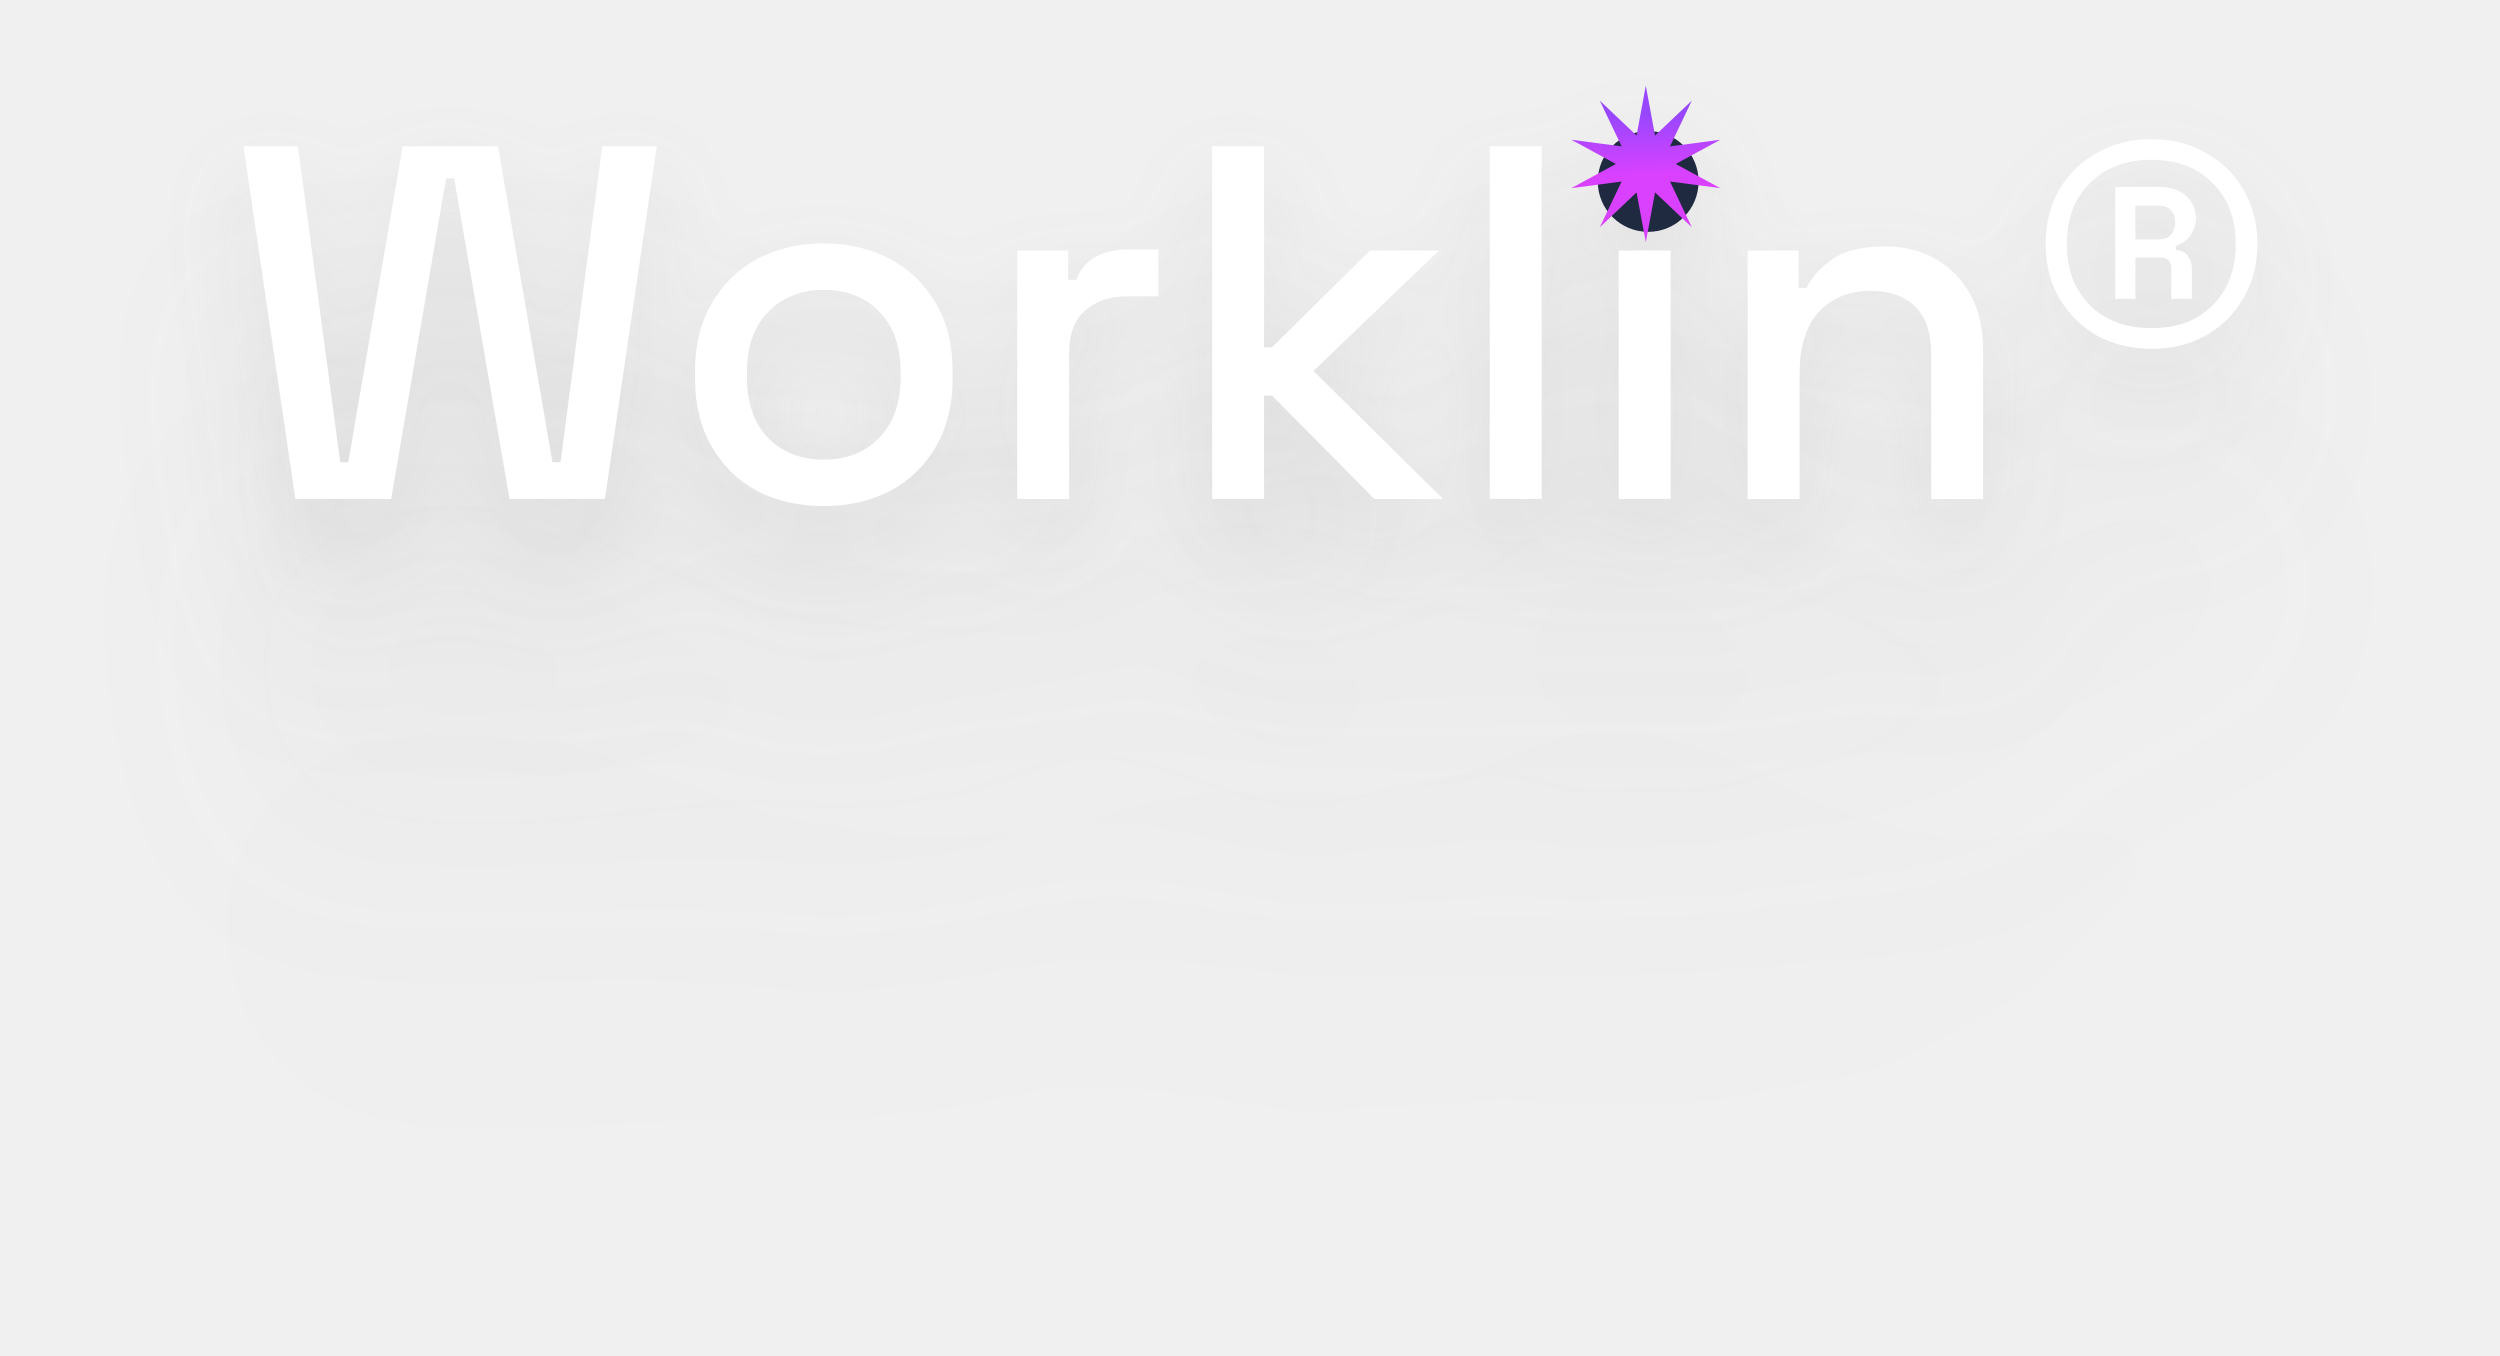
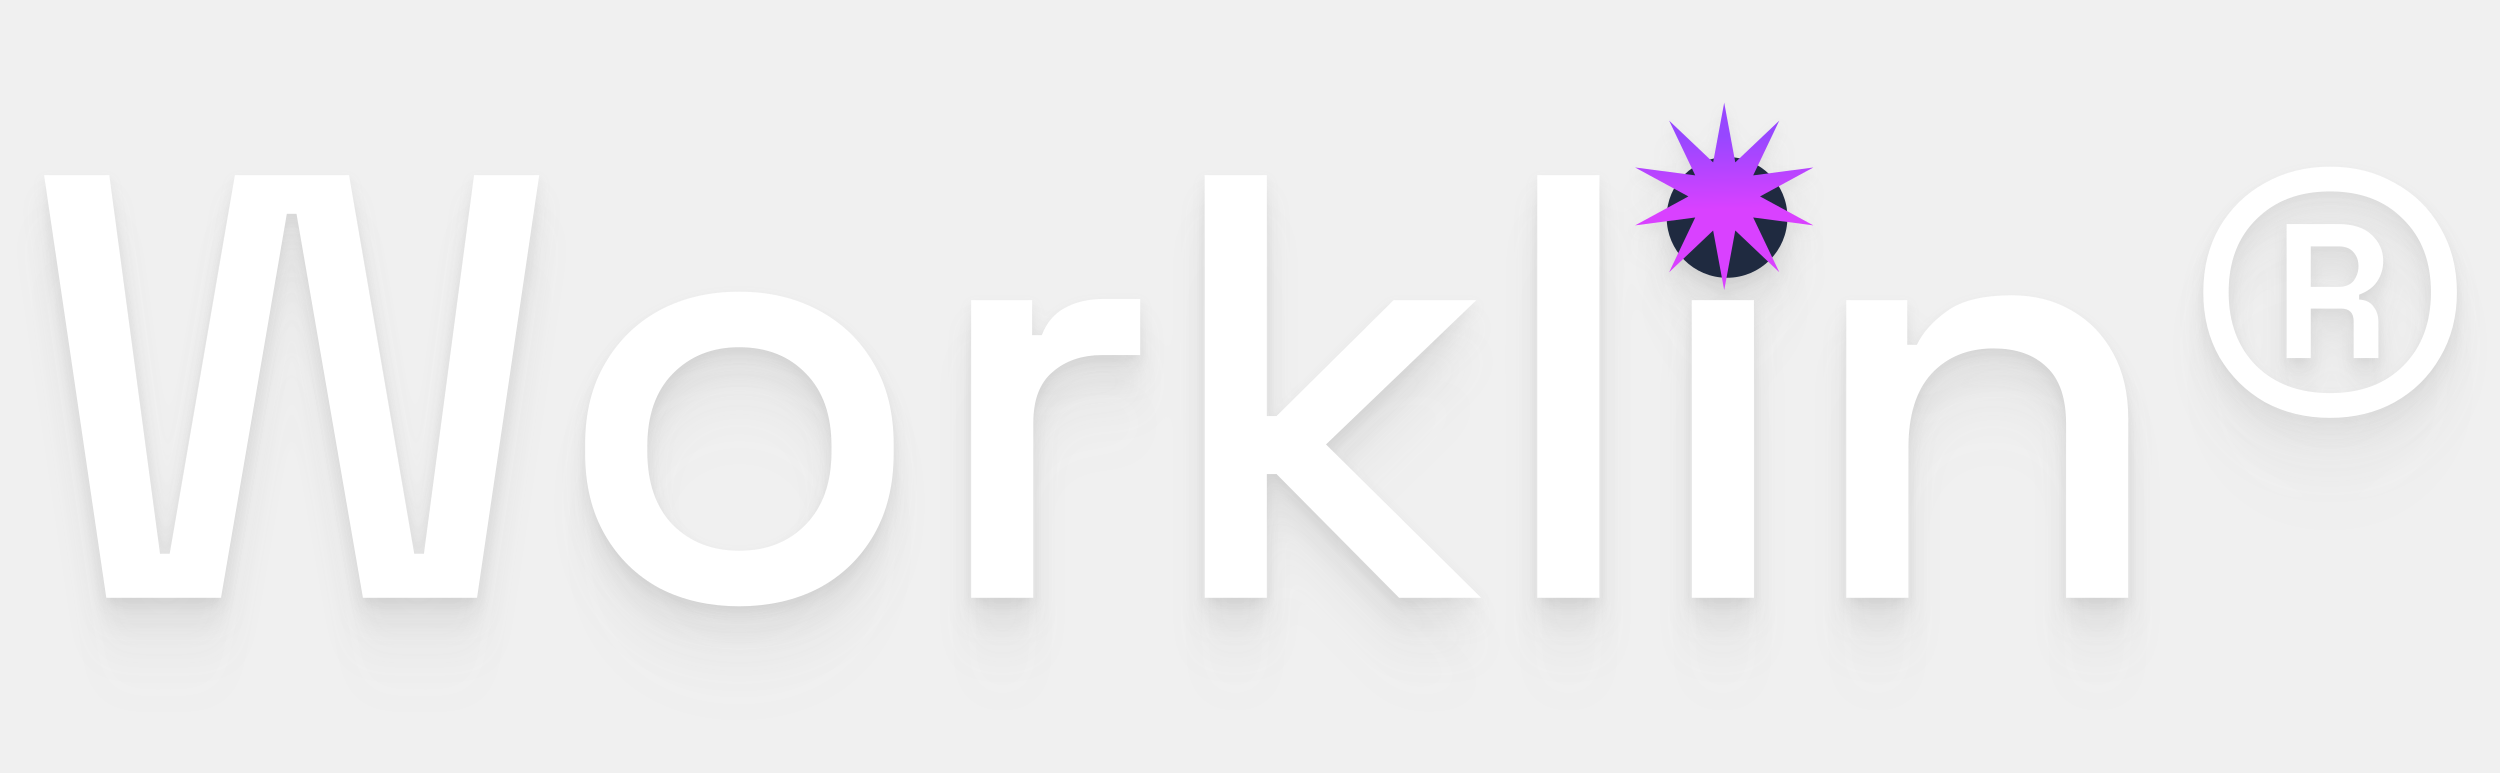
- <svg xmlns="http://www.w3.org/2000/svg" width="496" height="269" viewBox="0 0 496 269" fill="none">
-   <g filter="url(#filter0_dddd_17_208)">
-     <path d="M58.6 99L48.3 29H59.1L67.5 91.7H69.1L79.9 29H98.8L109.6 91.7H111.2L119.5 29H130.3L120 99H101.1L90.1 35.4H88.5L77.6 99H58.6ZM163.395 100.4C158.462 100.4 154.062 99.4 150.195 97.4C146.395 95.333 143.395 92.4 141.195 88.6C138.995 84.8 137.895 80.3 137.895 75.1V73.6C137.895 68.4 138.995 63.933 141.195 60.2C143.395 56.4 146.395 53.467 150.195 51.4C154.062 49.333 158.462 48.3 163.395 48.3C168.329 48.3 172.729 49.333 176.595 51.4C180.462 53.467 183.495 56.4 185.695 60.2C187.895 63.933 188.995 68.4 188.995 73.6V75.1C188.995 80.3 187.895 84.8 185.695 88.6C183.495 92.4 180.462 95.333 176.595 97.4C172.729 99.4 168.329 100.4 163.395 100.4ZM163.395 91.2C167.929 91.2 171.595 89.767 174.395 86.9C177.262 83.967 178.695 79.933 178.695 74.8V73.9C178.695 68.767 177.295 64.767 174.495 61.9C171.695 58.967 167.995 57.5 163.395 57.5C158.929 57.5 155.262 58.967 152.395 61.9C149.595 64.767 148.195 68.767 148.195 73.9V74.8C148.195 79.933 149.595 83.967 152.395 86.9C155.262 89.767 158.929 91.2 163.395 91.2ZM201.819 99V49.7H211.919V55.5H213.519C214.319 53.433 215.585 51.933 217.319 51C219.119 50 221.319 49.5 223.919 49.5H229.819V58.8H223.519C220.185 58.8 217.452 59.733 215.319 61.6C213.185 63.4 212.119 66.2 212.119 70V99H201.819ZM240.491 99V29H250.791V68.9H252.391L271.791 49.7H285.491L260.591 73.6L286.291 99H272.691L252.391 78.5H250.791V99H240.491ZM295.569 99V29H305.869V99H295.569ZM321.155 99V49.7H331.455V99H321.155ZM326.355 43C324.355 43 322.655 42.367 321.255 41.1C319.921 39.767 319.255 38.067 319.255 36C319.255 33.933 319.921 32.267 321.255 31C322.655 29.667 324.355 29 326.355 29C328.421 29 330.121 29.667 331.455 31C332.788 32.267 333.455 33.933 333.455 36C333.455 38.067 332.788 39.767 331.455 41.1C330.121 42.367 328.421 43 326.355 43ZM346.741 99V49.7H356.841V57.1H358.441C359.374 55.1 361.041 53.233 363.441 51.5C365.841 49.767 369.407 48.9 374.141 48.9C377.874 48.9 381.174 49.733 384.041 51.4C386.974 53.067 389.274 55.433 390.941 58.5C392.607 61.5 393.441 65.133 393.441 69.4V99H383.141V70.2C383.141 65.933 382.074 62.8 379.941 60.8C377.807 58.733 374.874 57.7 371.141 57.7C366.874 57.7 363.441 59.1 360.841 61.9C358.307 64.7 357.041 68.767 357.041 74.1V99H346.741ZM426.864 69.2C422.864 69.2 419.264 68.333 416.064 66.6C412.931 64.8 410.431 62.333 408.564 59.2C406.764 56.067 405.864 52.467 405.864 48.4C405.864 44.333 406.764 40.733 408.564 37.6C410.431 34.467 412.931 32.033 416.064 30.3C419.264 28.5 422.864 27.6 426.864 27.6C430.864 27.6 434.431 28.5 437.564 30.3C440.764 32.033 443.264 34.467 445.064 37.6C446.931 40.733 447.864 44.333 447.864 48.4C447.864 52.467 446.931 56.067 445.064 59.2C443.264 62.333 440.764 64.8 437.564 66.6C434.431 68.333 430.864 69.2 426.864 69.2ZM426.864 65.1C431.931 65.1 435.964 63.6 438.964 60.6C442.031 57.533 443.564 53.467 443.564 48.4C443.564 43.333 442.031 39.3 438.964 36.3C435.964 33.233 431.931 31.7 426.864 31.7C421.797 31.7 417.731 33.233 414.664 36.3C411.597 39.3 410.064 43.333 410.064 48.4C410.064 53.467 411.597 57.533 414.664 60.6C417.731 63.6 421.797 65.1 426.864 65.1ZM419.664 59.3V37.1H428.164C430.631 37.1 432.497 37.7 433.764 38.9C435.031 40.1 435.664 41.533 435.664 43.2C435.664 44.467 435.331 45.6 434.664 46.6C434.064 47.533 433.064 48.267 431.664 48.8V49.6C432.797 49.667 433.597 50.067 434.064 50.8C434.597 51.467 434.864 52.3 434.864 53.3V59.3H430.764V53.2C430.764 51.8 430.064 51.1 428.664 51.1H423.664V59.3H419.664ZM423.664 47.5H428.264C429.397 47.5 430.231 47.167 430.764 46.5C431.297 45.767 431.564 44.967 431.564 44.1C431.564 43.167 431.297 42.4 430.764 41.8C430.231 41.133 429.397 40.8 428.264 40.8H423.664V47.5Z" fill="white" />
-     <circle cx="327" cy="36" r="10" fill="#1F2A40" />
-     <path d="M326.528 17L328.361 26.887L335.655 19.966L331.326 29.042L341.296 27.73L332.459 32.528L341.296 37.326L331.326 36.014L335.655 45.09L328.361 38.169L326.528 48.056L324.695 38.169L317.401 45.09L321.73 36.014L311.76 37.326L320.597 32.528L311.76 27.73L321.73 29.042L317.401 19.966L324.695 26.887L326.528 17Z" fill="url(#paint0_linear_17_208)" />
+ <svg xmlns="http://www.w3.org/2000/svg" width="414" height="128" viewBox="0 0 414 128" fill="none">
+   <g filter="url(#filter0_dddd_1265_2112)">
+     <path d="M17.6 99L7.3 29H18.1L26.5 91.7H28.1L38.9 29H57.8L68.6 91.7H70.2L78.5 29H89.3L79 99H60.1L49.1 35.4H47.5L36.6 99H17.6ZM122.395 100.4C117.462 100.4 113.062 99.4 109.195 97.4C105.395 95.333 102.395 92.4 100.195 88.6C97.995 84.8 96.895 80.3 96.895 75.1V73.6C96.895 68.4 97.995 63.933 100.195 60.2C102.395 56.4 105.395 53.467 109.195 51.4C113.062 49.333 117.462 48.3 122.395 48.3C127.329 48.3 131.729 49.333 135.595 51.4C139.462 53.467 142.495 56.4 144.695 60.2C146.895 63.933 147.995 68.4 147.995 73.6V75.1C147.995 80.3 146.895 84.8 144.695 88.6C142.495 92.4 139.462 95.333 135.595 97.4C131.729 99.4 127.329 100.4 122.395 100.4ZM122.395 91.2C126.929 91.2 130.595 89.767 133.395 86.9C136.262 83.967 137.695 79.933 137.695 74.8V73.9C137.695 68.767 136.295 64.767 133.495 61.9C130.695 58.967 126.995 57.5 122.395 57.5C117.929 57.5 114.262 58.967 111.395 61.9C108.595 64.767 107.195 68.767 107.195 73.9V74.8C107.195 79.933 108.595 83.967 111.395 86.9C114.262 89.767 117.929 91.2 122.395 91.2ZM160.819 99V49.7H170.919V55.5H172.519C173.319 53.433 174.585 51.933 176.319 51C178.119 50 180.319 49.5 182.919 49.5H188.819V58.8H182.519C179.185 58.8 176.452 59.733 174.319 61.6C172.185 63.4 171.119 66.2 171.119 70V99H160.819ZM199.491 99V29H209.791V68.9H211.391L230.791 49.7H244.491L219.591 73.6L245.291 99H231.691L211.391 78.5H209.791V99H199.491ZM254.569 99V29H264.869V99H254.569ZM280.155 99V49.7H290.455V99H280.155ZM285.355 43C283.355 43 281.655 42.367 280.255 41.1C278.921 39.767 278.255 38.067 278.255 36C278.255 33.933 278.921 32.267 280.255 31C281.655 29.667 283.355 29 285.355 29C287.421 29 289.121 29.667 290.455 31C291.788 32.267 292.455 33.933 292.455 36C292.455 38.067 291.788 39.767 290.455 41.1C289.121 42.367 287.421 43 285.355 43ZM305.741 99V49.7H315.841V57.1H317.441C318.374 55.1 320.041 53.233 322.441 51.5C324.841 49.767 328.407 48.9 333.141 48.9C336.874 48.9 340.174 49.733 343.041 51.4C345.974 53.067 348.274 55.433 349.941 58.5C351.607 61.5 352.441 65.133 352.441 69.4V99H342.141V70.2C342.141 65.933 341.074 62.8 338.941 60.8C336.807 58.733 333.874 57.7 330.141 57.7C325.874 57.7 322.441 59.1 319.841 61.9C317.307 64.7 316.041 68.767 316.041 74.1V99H305.741ZM385.864 69.2C381.864 69.2 378.264 68.333 375.064 66.6C371.931 64.8 369.431 62.333 367.564 59.2C365.764 56.067 364.864 52.467 364.864 48.4C364.864 44.333 365.764 40.733 367.564 37.6C369.431 34.467 371.931 32.033 375.064 30.3C378.264 28.5 381.864 27.6 385.864 27.6C389.864 27.6 393.431 28.5 396.564 30.3C399.764 32.033 402.264 34.467 404.064 37.6C405.931 40.733 406.864 44.333 406.864 48.4C406.864 52.467 405.931 56.067 404.064 59.2C402.264 62.333 399.764 64.8 396.564 66.6C393.431 68.333 389.864 69.2 385.864 69.2ZM385.864 65.1C390.931 65.1 394.964 63.6 397.964 60.6C401.031 57.533 402.564 53.467 402.564 48.4C402.564 43.333 401.031 39.3 397.964 36.3C394.964 33.233 390.931 31.7 385.864 31.7C380.797 31.7 376.731 33.233 373.664 36.3C370.597 39.3 369.064 43.333 369.064 48.4C369.064 53.467 370.597 57.533 373.664 60.6C376.731 63.6 380.797 65.1 385.864 65.1ZM378.664 59.3V37.1H387.164C389.631 37.1 391.497 37.7 392.764 38.9C394.031 40.1 394.664 41.533 394.664 43.2C394.664 44.467 394.331 45.6 393.664 46.6C393.064 47.533 392.064 48.267 390.664 48.8V49.6C391.797 49.667 392.597 50.067 393.064 50.8C393.597 51.467 393.864 52.3 393.864 53.3V59.3H389.764V53.2C389.764 51.8 389.064 51.1 387.664 51.1H382.664V59.3H378.664ZM382.664 47.5H387.264C388.397 47.5 389.231 47.167 389.764 46.5C390.297 45.767 390.564 44.967 390.564 44.1C390.564 43.167 390.297 42.4 389.764 41.8C389.231 41.133 388.397 40.8 387.264 40.8H382.664V47.5Z" fill="white" />
+     <circle cx="286" cy="36" r="10" fill="#1F2A40" />
+     <path d="M285.528 17L287.361 26.887L294.655 19.966L290.326 29.042L300.296 27.73L291.459 32.528L300.296 37.326L290.326 36.014L294.655 45.09L287.361 38.169L285.528 48.056L283.695 38.169L276.401 45.09L280.73 36.014L270.76 37.326L279.597 32.528L270.76 27.73L280.73 29.042L276.401 19.966L283.695 26.887L285.528 17Z" fill="url(#paint0_linear_1265_2112)" />
  </g>
  <defs>
-     <filter id="filter0_dddd_17_208" x="0.3" y="8" width="495.564" height="260.4" filterUnits="userSpaceOnUse" color-interpolation-filters="sRGB">
+     <filter id="filter0_dddd_1265_2112" x="0.3" y="16" width="413.564" height="107.4" filterUnits="userSpaceOnUse" color-interpolation-filters="sRGB">
      <feFlood flood-opacity="0" result="BackgroundImageFix" />
      <feColorMatrix in="SourceAlpha" type="matrix" values="0 0 0 0 0 0 0 0 0 0 0 0 0 0 0 0 0 0 127 0" result="hardAlpha" />
-       <feOffset dy="8" />
-       <feGaussianBlur stdDeviation="8.5" />
+       <feOffset dy="1" />
+       <feGaussianBlur stdDeviation="1" />
      <feColorMatrix type="matrix" values="0 0 0 0 0.42 0 0 0 0 0.42 0 0 0 0 0.42 0 0 0 0.1 0" />
-       <feBlend mode="normal" in2="BackgroundImageFix" result="effect1_dropShadow_17_208" />
+       <feBlend mode="normal" in2="BackgroundImageFix" result="effect1_dropShadow_1265_2112" />
      <feColorMatrix in="SourceAlpha" type="matrix" values="0 0 0 0 0 0 0 0 0 0 0 0 0 0 0 0 0 0 127 0" result="hardAlpha" />
-       <feOffset dy="30" />
-       <feGaussianBlur stdDeviation="15" />
+       <feOffset dy="4" />
+       <feGaussianBlur stdDeviation="2" />
      <feColorMatrix type="matrix" values="0 0 0 0 0.42 0 0 0 0 0.42 0 0 0 0 0.42 0 0 0 0.09 0" />
-       <feBlend mode="normal" in2="effect1_dropShadow_17_208" result="effect2_dropShadow_17_208" />
+       <feBlend mode="normal" in2="effect1_dropShadow_1265_2112" result="effect2_dropShadow_1265_2112" />
      <feColorMatrix in="SourceAlpha" type="matrix" values="0 0 0 0 0 0 0 0 0 0 0 0 0 0 0 0 0 0 127 0" result="hardAlpha" />
-       <feOffset dy="68" />
-       <feGaussianBlur stdDeviation="20.5" />
+       <feOffset dy="9" />
+       <feGaussianBlur stdDeviation="3" />
      <feColorMatrix type="matrix" values="0 0 0 0 0.42 0 0 0 0 0.42 0 0 0 0 0.42 0 0 0 0.05 0" />
-       <feBlend mode="normal" in2="effect2_dropShadow_17_208" result="effect3_dropShadow_17_208" />
+       <feBlend mode="normal" in2="effect2_dropShadow_1265_2112" result="effect3_dropShadow_1265_2112" />
      <feColorMatrix in="SourceAlpha" type="matrix" values="0 0 0 0 0 0 0 0 0 0 0 0 0 0 0 0 0 0 127 0" result="hardAlpha" />
-       <feOffset dy="120" />
-       <feGaussianBlur stdDeviation="24" />
+       <feOffset dy="16" />
+       <feGaussianBlur stdDeviation="3.5" />
      <feColorMatrix type="matrix" values="0 0 0 0 0.42 0 0 0 0 0.42 0 0 0 0 0.42 0 0 0 0.01 0" />
-       <feBlend mode="normal" in2="effect3_dropShadow_17_208" result="effect4_dropShadow_17_208" />
-       <feBlend mode="normal" in="SourceGraphic" in2="effect4_dropShadow_17_208" result="shape" />
+       <feBlend mode="normal" in2="effect3_dropShadow_1265_2112" result="effect4_dropShadow_1265_2112" />
+       <feBlend mode="normal" in="SourceGraphic" in2="effect4_dropShadow_1265_2112" result="shape" />
    </filter>
-     <linearGradient id="paint0_linear_17_208" x1="326.225" y1="16.007" x2="327" y2="48" gradientUnits="userSpaceOnUse">
+     <linearGradient id="paint0_linear_1265_2112" x1="285.225" y1="16.007" x2="286" y2="48" gradientUnits="userSpaceOnUse">
      <stop offset="0.204" stop-color="#9747FF" />
      <stop offset="0.581" stop-color="#D941FF" />
    </linearGradient>
  </defs>
</svg>
